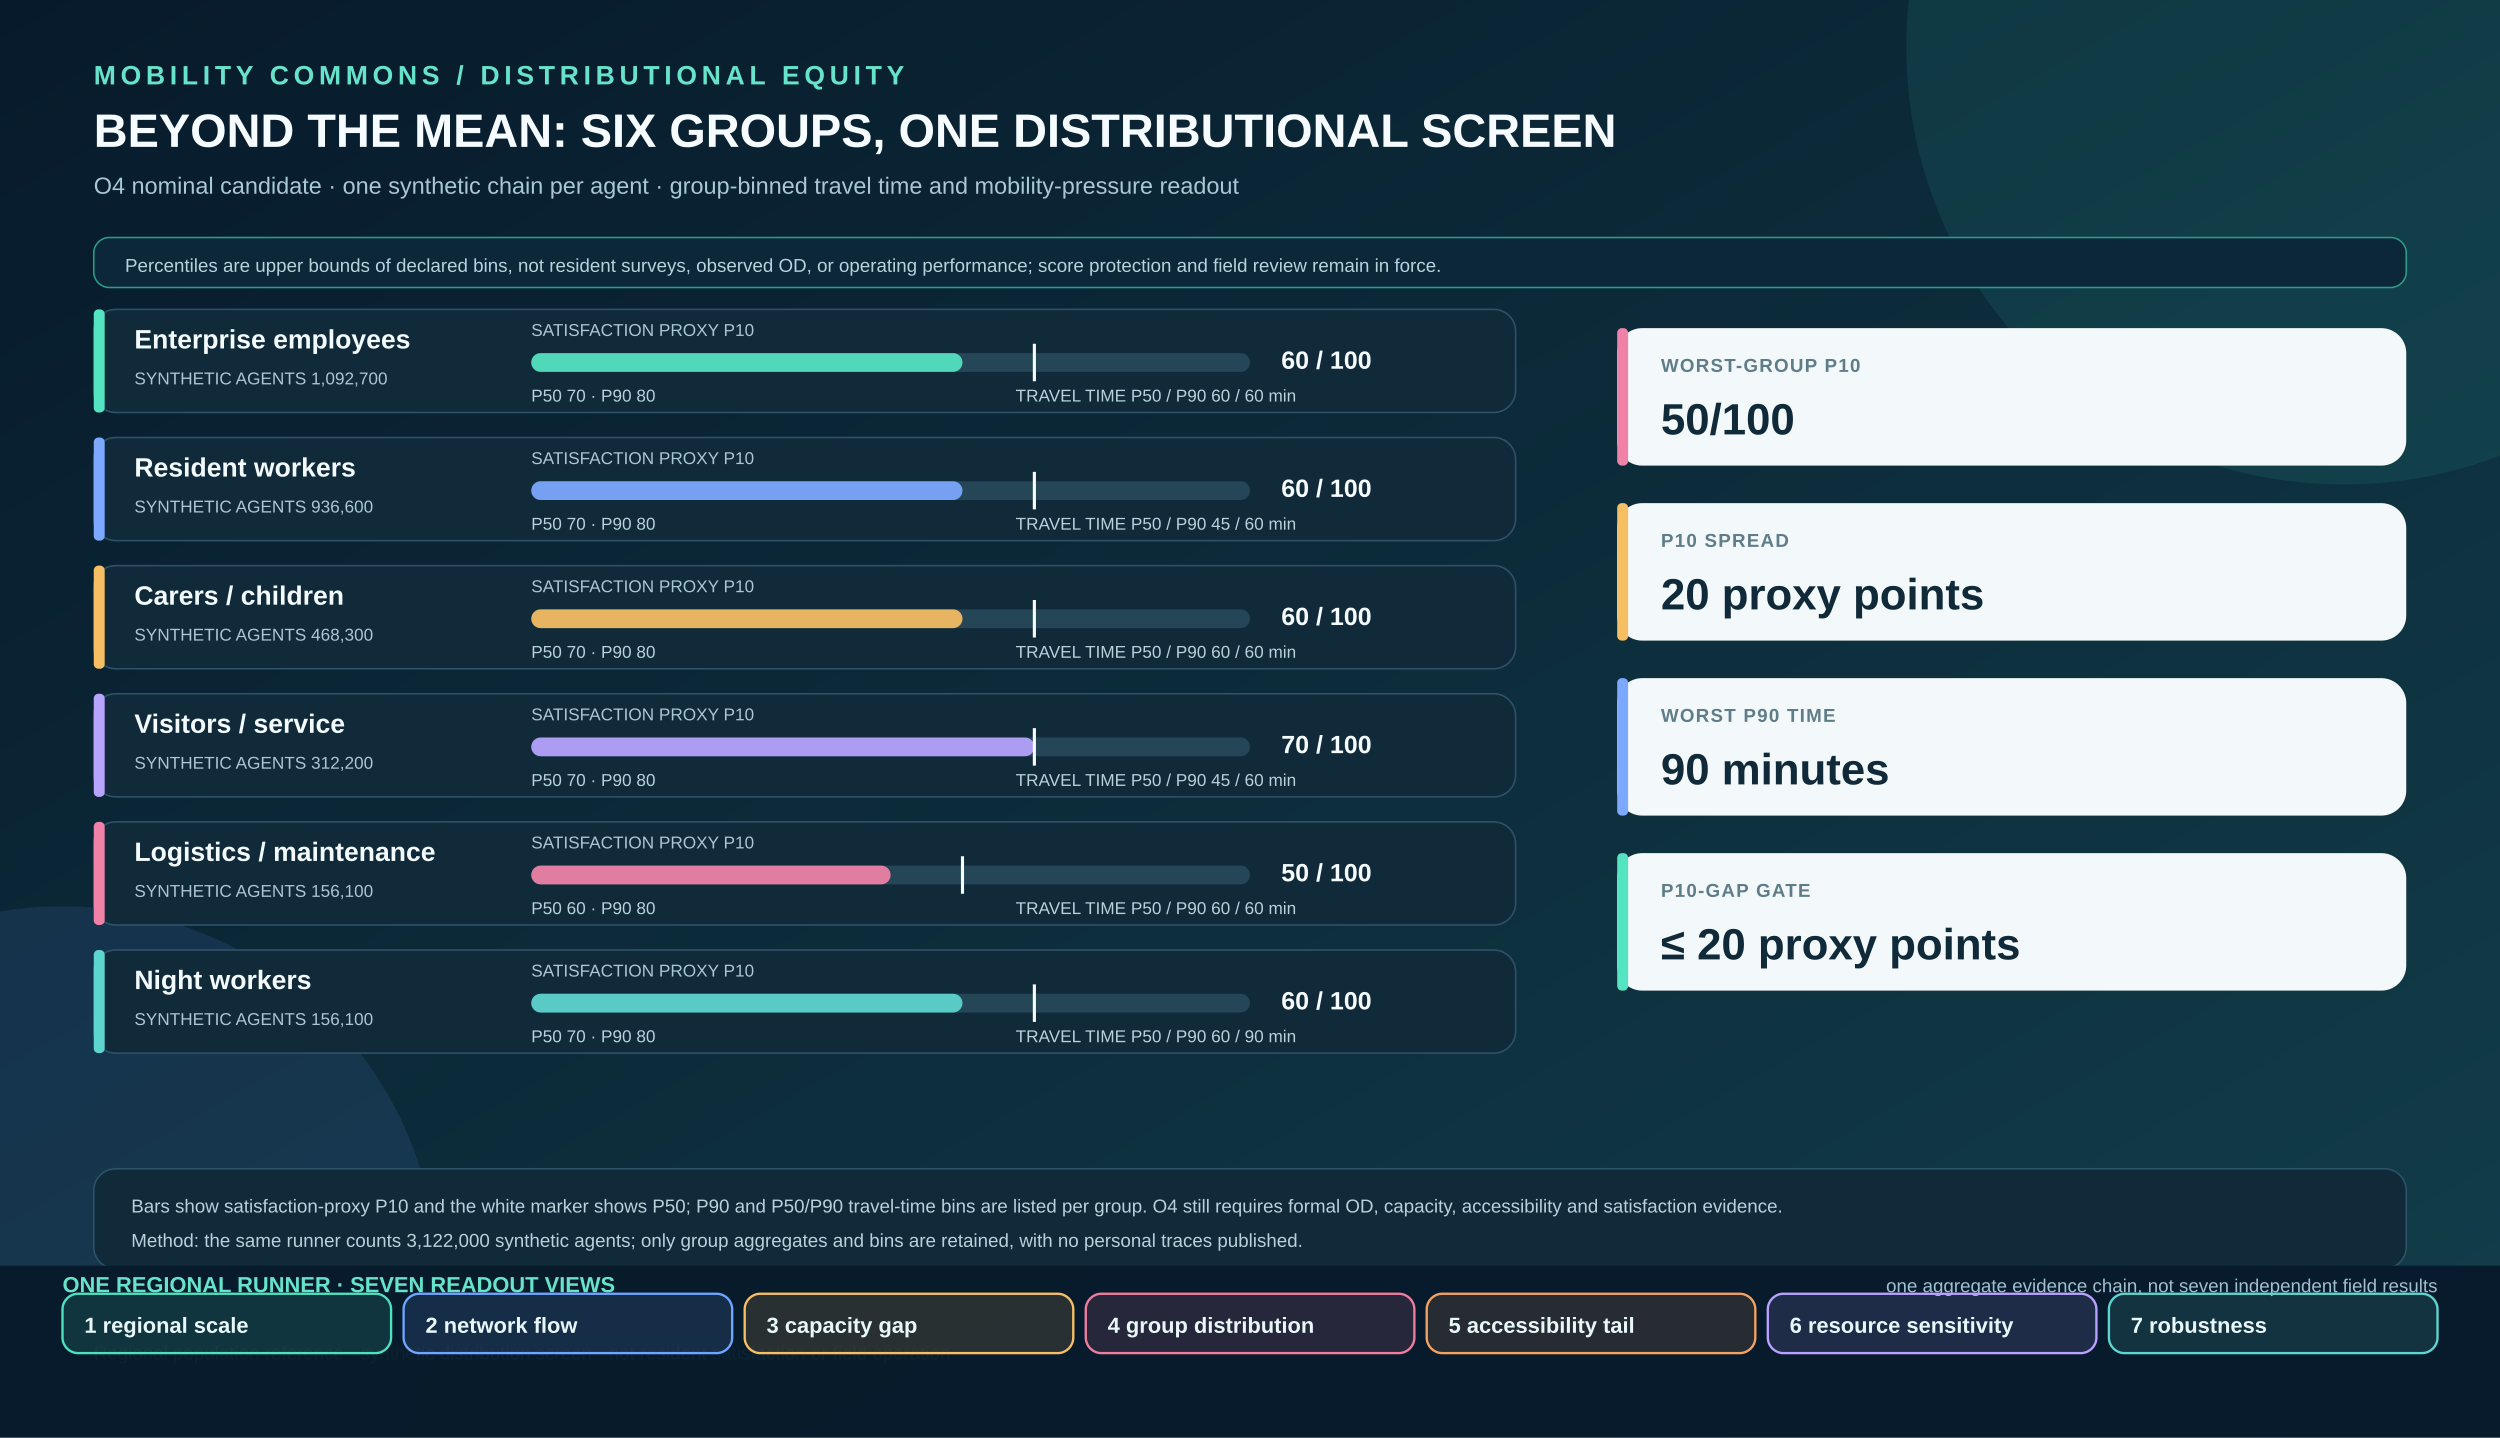
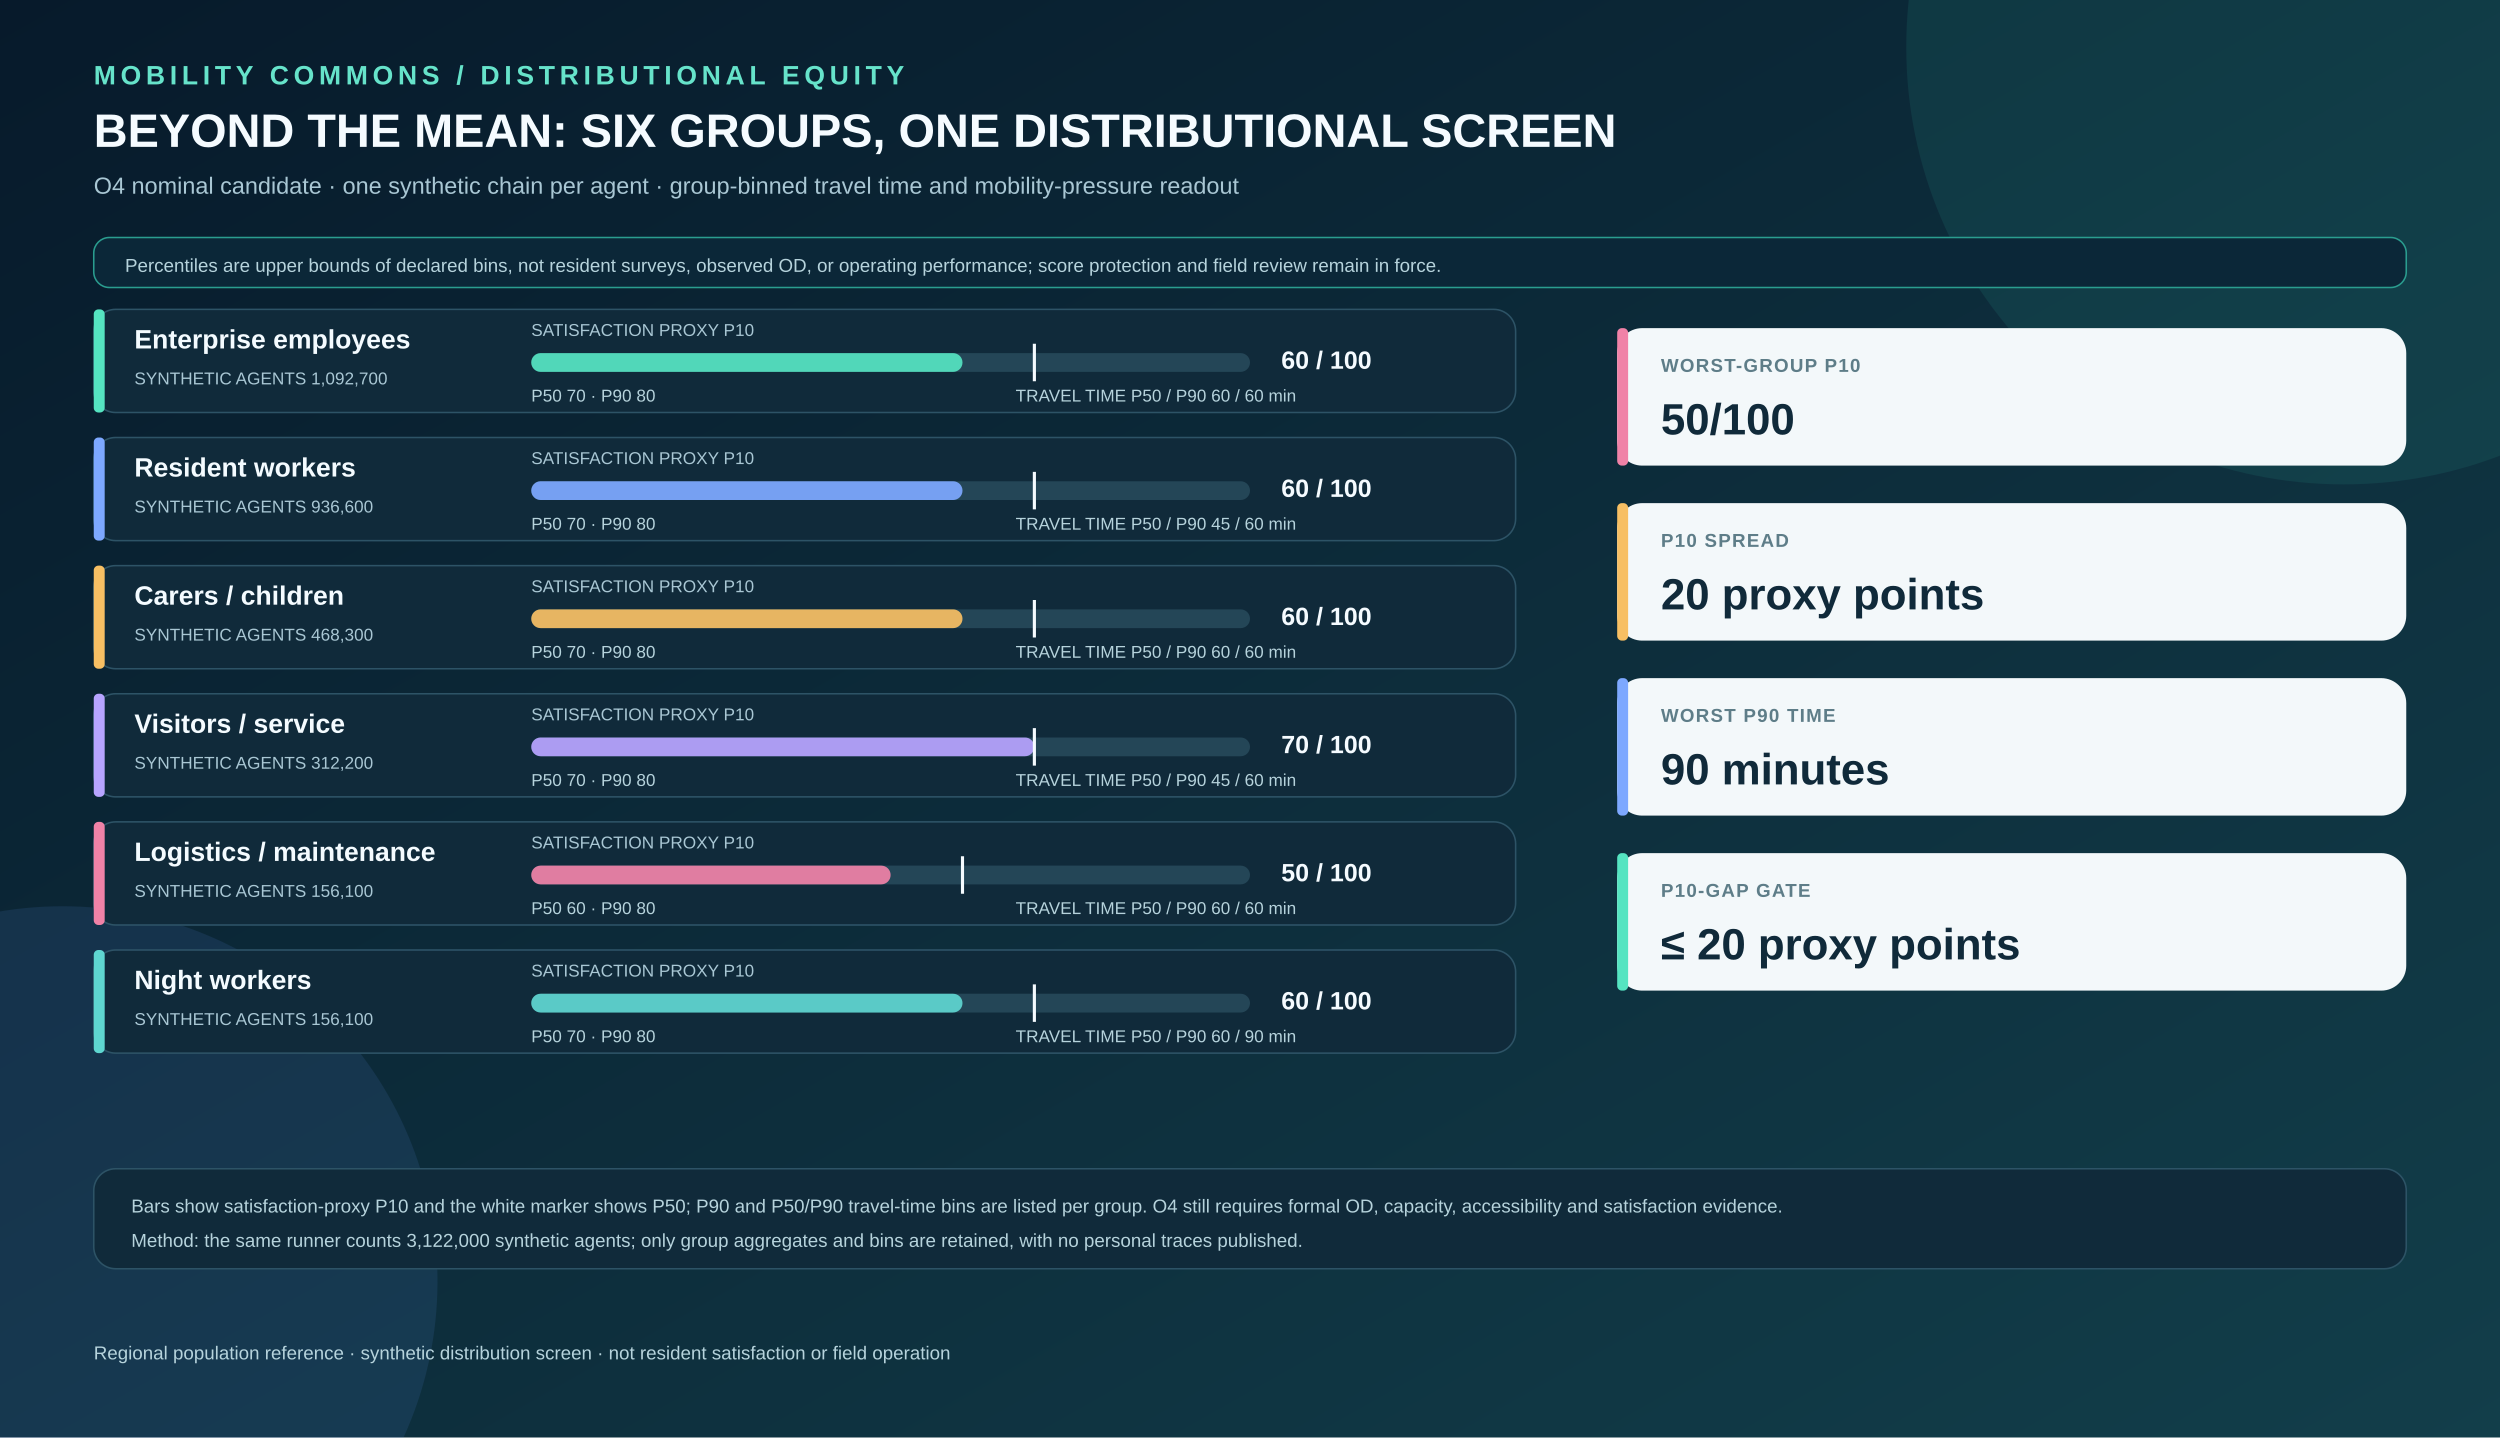
<svg xmlns="http://www.w3.org/2000/svg" width="1600" height="920" viewBox="0 0 1600 920" role="img" aria-labelledby="title desc">
  <defs>
    <linearGradient id="bg" x1="0" y1="0" x2="1" y2="1">
      <stop offset="0" stop-color="#071A2B" />
      <stop offset="1" stop-color="#123E4A" />
    </linearGradient>
    <style>.sans{font-family:PingFang SC,Microsoft YaHei,Arial,sans-serif}.title{font:850 30px PingFang SC,Microsoft YaHei,Arial,sans-serif;fill:#F5FBFF}.sub{font:500 15px PingFang SC,Microsoft YaHei,Arial,sans-serif;fill:#A9C7D4}.group{font:800 17px PingFang SC,Microsoft YaHei,Arial,sans-serif;fill:#F4FBFF}.small{font:500 11px PingFang SC,Microsoft YaHei,Arial,sans-serif;fill:#A9C7D4}.tiny{font:500 11px PingFang SC,Microsoft YaHei,Arial,sans-serif;fill:#B6D3DC}.value{font:850 16px Arial,sans-serif;fill:#F5FBFF}.cardTitle{font:800 12px Arial,PingFang SC,sans-serif;letter-spacing:.8px;fill:#5E7D88}.cardValue{font:850 28px Arial,PingFang SC,sans-serif;fill:#102A3A}.foot{font:500 12px PingFang SC,Microsoft YaHei,Arial,sans-serif;fill:#B6D3DC}</style>
  </defs>
  <rect width="1600" height="920" fill="url(#bg)" />
  <circle cx="1500" cy="30" r="280" fill="#2A9D8F" opacity=".14" />
  <circle cx="40" cy="820" r="240" fill="#5B8DEF" opacity=".12" />
  <text x="60" y="54" class="sans" fill="#66E3CA" font-size="17" font-weight="900" letter-spacing="3">MOBILITY COMMONS / DISTRIBUTIONAL EQUITY</text>
  <text x="60" y="94" class="title">BEYOND THE MEAN: SIX GROUPS, ONE DISTRIBUTIONAL SCREEN</text>
  <text x="60" y="124" class="sub">O4 nominal candidate · one synthetic chain per agent · group-binned travel time and mobility-pressure readout</text>
  <rect x="60" y="152" width="1480" height="32" rx="10" fill="#0B2738" stroke="#2A9D8F" />
  <text x="80" y="174" class="foot">Percentiles are upper bounds of declared bins, not resident surveys, observed OD, or operating performance; score protection and field review remain in force.</text>
  <g>
    <rect x="60" y="198" width="910" height="66" rx="14" fill="#102A3A" stroke="#2D5366" />
    <rect x="60" y="198" width="7" height="66" rx="3" fill="#55E4C1" />
    <text x="86" y="223" class="group">Enterprise employees</text>
    <text x="86" y="246" class="small">SYNTHETIC AGENTS 1,092,700</text>
    <text x="340" y="215" class="small">SATISFACTION PROXY P10</text>
    <rect x="340" y="226" width="460" height="12" rx="6" fill="#244657" />
    <rect x="340" y="226" width="276" height="12" rx="6" fill="#55E4C1" opacity=".92" />
    <line x1="662" y1="220" x2="662" y2="244" stroke="#F5FBFF" stroke-width="2" />
    <text x="820" y="236" class="value">60 / 100</text>
    <text x="340" y="257" class="tiny">P50 70 · P90 80</text>
    <text x="650" y="257" class="tiny">TRAVEL TIME P50 / P90 60 / 60 min</text>
  </g>
  <g>
    <rect x="60" y="280" width="910" height="66" rx="14" fill="#102A3A" stroke="#2D5366" />
    <rect x="60" y="280" width="7" height="66" rx="3" fill="#7DA8FF" />
    <text x="86" y="305" class="group">Resident workers</text>
    <text x="86" y="328" class="small">SYNTHETIC AGENTS 936,600</text>
    <text x="340" y="297" class="small">SATISFACTION PROXY P10</text>
    <rect x="340" y="308" width="460" height="12" rx="6" fill="#244657" />
    <rect x="340" y="308" width="276" height="12" rx="6" fill="#7DA8FF" opacity=".92" />
    <line x1="662" y1="302" x2="662" y2="326" stroke="#F5FBFF" stroke-width="2" />
    <text x="820" y="318" class="value">60 / 100</text>
    <text x="340" y="339" class="tiny">P50 70 · P90 80</text>
    <text x="650" y="339" class="tiny">TRAVEL TIME P50 / P90 45 / 60 min</text>
  </g>
  <g>
    <rect x="60" y="362" width="910" height="66" rx="14" fill="#102A3A" stroke="#2D5366" />
    <rect x="60" y="362" width="7" height="66" rx="3" fill="#F7BF63" />
    <text x="86" y="387" class="group">Carers / children</text>
    <text x="86" y="410" class="small">SYNTHETIC AGENTS 468,300</text>
    <text x="340" y="379" class="small">SATISFACTION PROXY P10</text>
    <rect x="340" y="390" width="460" height="12" rx="6" fill="#244657" />
    <rect x="340" y="390" width="276" height="12" rx="6" fill="#F7BF63" opacity=".92" />
    <line x1="662" y1="384" x2="662" y2="408" stroke="#F5FBFF" stroke-width="2" />
    <text x="820" y="400" class="value">60 / 100</text>
    <text x="340" y="421" class="tiny">P50 70 · P90 80</text>
    <text x="650" y="421" class="tiny">TRAVEL TIME P50 / P90 60 / 60 min</text>
  </g>
  <g>
    <rect x="60" y="444" width="910" height="66" rx="14" fill="#102A3A" stroke="#2D5366" />
    <rect x="60" y="444" width="7" height="66" rx="3" fill="#B7A4FF" />
    <text x="86" y="469" class="group">Visitors / service</text>
    <text x="86" y="492" class="small">SYNTHETIC AGENTS 312,200</text>
    <text x="340" y="461" class="small">SATISFACTION PROXY P10</text>
    <rect x="340" y="472" width="460" height="12" rx="6" fill="#244657" />
    <rect x="340" y="472" width="322" height="12" rx="6" fill="#B7A4FF" opacity=".92" />
    <line x1="662" y1="466" x2="662" y2="490" stroke="#F5FBFF" stroke-width="2" />
    <text x="820" y="482" class="value">70 / 100</text>
    <text x="340" y="503" class="tiny">P50 70 · P90 80</text>
    <text x="650" y="503" class="tiny">TRAVEL TIME P50 / P90 45 / 60 min</text>
  </g>
  <g>
    <rect x="60" y="526" width="910" height="66" rx="14" fill="#102A3A" stroke="#2D5366" />
    <rect x="60" y="526" width="7" height="66" rx="3" fill="#F082A7" />
    <text x="86" y="551" class="group">Logistics / maintenance</text>
    <text x="86" y="574" class="small">SYNTHETIC AGENTS 156,100</text>
    <text x="340" y="543" class="small">SATISFACTION PROXY P10</text>
    <rect x="340" y="554" width="460" height="12" rx="6" fill="#244657" />
    <rect x="340" y="554" width="230" height="12" rx="6" fill="#F082A7" opacity=".92" />
    <line x1="616" y1="548" x2="616" y2="572" stroke="#F5FBFF" stroke-width="2" />
    <text x="820" y="564" class="value">50 / 100</text>
    <text x="340" y="585" class="tiny">P50 60 · P90 80</text>
    <text x="650" y="585" class="tiny">TRAVEL TIME P50 / P90 60 / 60 min</text>
  </g>
  <g>
    <rect x="60" y="608" width="910" height="66" rx="14" fill="#102A3A" stroke="#2D5366" />
    <rect x="60" y="608" width="7" height="66" rx="3" fill="#5ED6D0" />
    <text x="86" y="633" class="group">Night workers</text>
    <text x="86" y="656" class="small">SYNTHETIC AGENTS 156,100</text>
    <text x="340" y="625" class="small">SATISFACTION PROXY P10</text>
    <rect x="340" y="636" width="460" height="12" rx="6" fill="#244657" />
    <rect x="340" y="636" width="276" height="12" rx="6" fill="#5ED6D0" opacity=".92" />
    <line x1="662" y1="630" x2="662" y2="654" stroke="#F5FBFF" stroke-width="2" />
    <text x="820" y="646" class="value">60 / 100</text>
    <text x="340" y="667" class="tiny">P50 70 · P90 80</text>
    <text x="650" y="667" class="tiny">TRAVEL TIME P50 / P90 60 / 90 min</text>
  </g>
  <g>
    <rect x="1035" y="210" width="505" height="88" rx="16" fill="#F3F8FA" />
    <rect x="1035" y="210" width="7" height="88" rx="3" fill="#F082A7" />
    <text x="1063" y="238" class="cardTitle">WORST-GROUP P10</text>
    <text x="1063" y="278" class="cardValue">50/100</text>
  </g>
  <g>
    <rect x="1035" y="322" width="505" height="88" rx="16" fill="#F3F8FA" />
    <rect x="1035" y="322" width="7" height="88" rx="3" fill="#F7BF63" />
    <text x="1063" y="350" class="cardTitle">P10 SPREAD</text>
    <text x="1063" y="390" class="cardValue">20 proxy points</text>
  </g>
  <g>
    <rect x="1035" y="434" width="505" height="88" rx="16" fill="#F3F8FA" />
    <rect x="1035" y="434" width="7" height="88" rx="3" fill="#7DA8FF" />
    <text x="1063" y="462" class="cardTitle">WORST P90 TIME</text>
    <text x="1063" y="502" class="cardValue">90 minutes</text>
  </g>
  <g>
    <rect x="1035" y="546" width="505" height="88" rx="16" fill="#F3F8FA" />
    <rect x="1035" y="546" width="7" height="88" rx="3" fill="#55E4C1" />
    <text x="1063" y="574" class="cardTitle">P10-GAP GATE</text>
    <text x="1063" y="614" class="cardValue">≤ 20 proxy points</text>
  </g>
  <rect x="60" y="748" width="1480" height="64" rx="14" fill="#102A3A" stroke="#2D5366" />
  <text x="84" y="776" class="foot">Bars show satisfaction-proxy P10 and the white marker shows P50; P90 and P50/P90 travel-time bins are listed per group. O4 still requires formal OD, capacity, accessibility and satisfaction evidence.</text>
  <text x="84" y="798" class="foot">Method: the same runner counts 3,122,000 synthetic agents; only group aggregates and bins are retained, with no personal traces published.</text>
  <text x="60" y="870" class="foot">Regional population reference · synthetic distribution screen · not resident satisfaction or field operation</text>
-   <g id="evidence-chain-ribbon">
-     <rect x="0" y="810" width="1600" height="110" fill="#071A2B" opacity=".96" />
-     <text x="40" y="827" font-family="Arial,sans-serif" font-size="14" font-weight="800" fill="#66E3CA">ONE REGIONAL RUNNER · SEVEN READOUT VIEWS</text>
-     <text x="1560" y="827" text-anchor="end" font-family="Arial,sans-serif" font-size="12" fill="#9FC0CF">one aggregate evidence chain, not seven independent field results</text>
-     <rect x="40.0" y="828" width="210.3" height="38" rx="10" fill="#4DE1BF22" stroke="#4DE1BF" stroke-width="1.5" />
-     <text x="54.0" y="853" font-family="Arial,sans-serif" font-size="14" font-weight="800" fill="#E8F8FA">1  regional scale</text>
-     <rect x="258.3" y="828" width="210.3" height="38" rx="10" fill="#6EA5FF22" stroke="#6EA5FF" stroke-width="1.5" />
-     <text x="272.3" y="853" font-family="Arial,sans-serif" font-size="14" font-weight="800" fill="#E8F8FA">2  network flow</text>
-     <rect x="476.6" y="828" width="210.3" height="38" rx="10" fill="#F7BF6322" stroke="#F7BF63" stroke-width="1.5" />
-     <text x="490.6" y="853" font-family="Arial,sans-serif" font-size="14" font-weight="800" fill="#E8F8FA">3  capacity gap</text>
-     <rect x="694.9" y="828" width="210.3" height="38" rx="10" fill="#F07D9E22" stroke="#F07D9E" stroke-width="1.5" />
-     <text x="708.9" y="853" font-family="Arial,sans-serif" font-size="14" font-weight="800" fill="#E8F8FA">4  group distribution</text>
-     <rect x="913.1" y="828" width="210.3" height="38" rx="10" fill="#F4A26122" stroke="#F4A261" stroke-width="1.5" />
-     <text x="927.1" y="853" font-family="Arial,sans-serif" font-size="14" font-weight="800" fill="#E8F8FA">5  accessibility tail</text>
-     <rect x="1131.4" y="828" width="210.3" height="38" rx="10" fill="#B8A1FF22" stroke="#B8A1FF" stroke-width="1.5" />
-     <text x="1145.4" y="853" font-family="Arial,sans-serif" font-size="14" font-weight="800" fill="#E8F8FA">6  resource sensitivity</text>
-     <rect x="1349.7" y="828" width="210.3" height="38" rx="10" fill="#5ED6D022" stroke="#5ED6D0" stroke-width="1.5" />
-     <text x="1363.7" y="853" font-family="Arial,sans-serif" font-size="14" font-weight="800" fill="#E8F8FA">7  robustness</text>
-   </g>
</svg>
